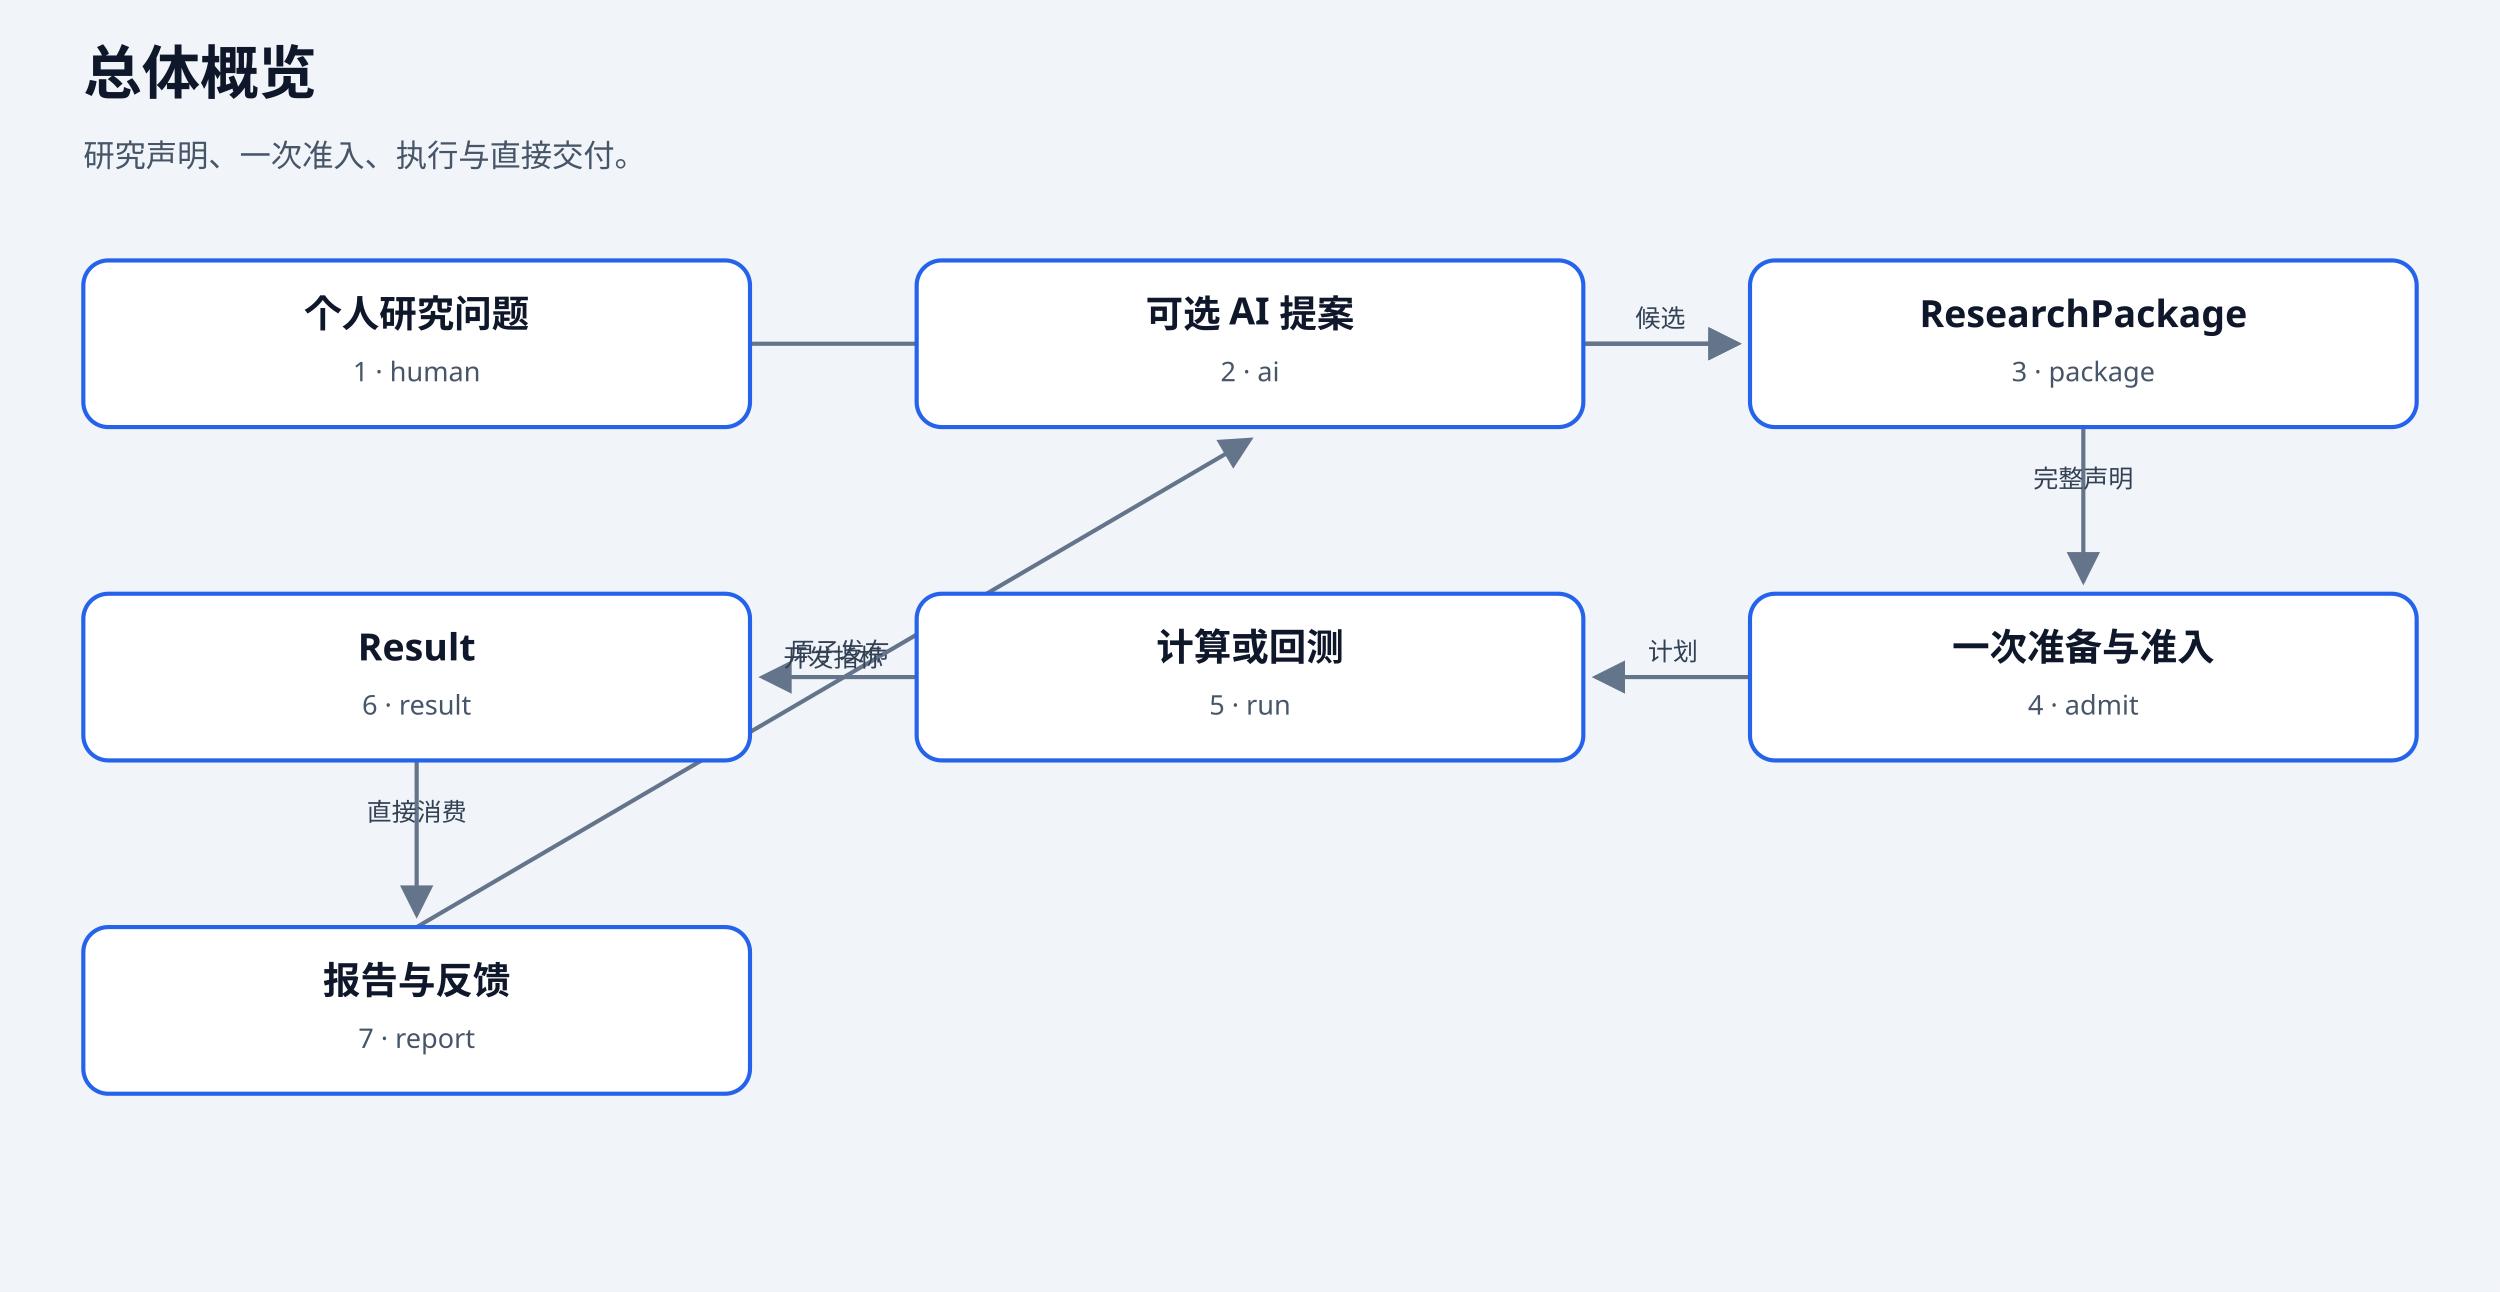
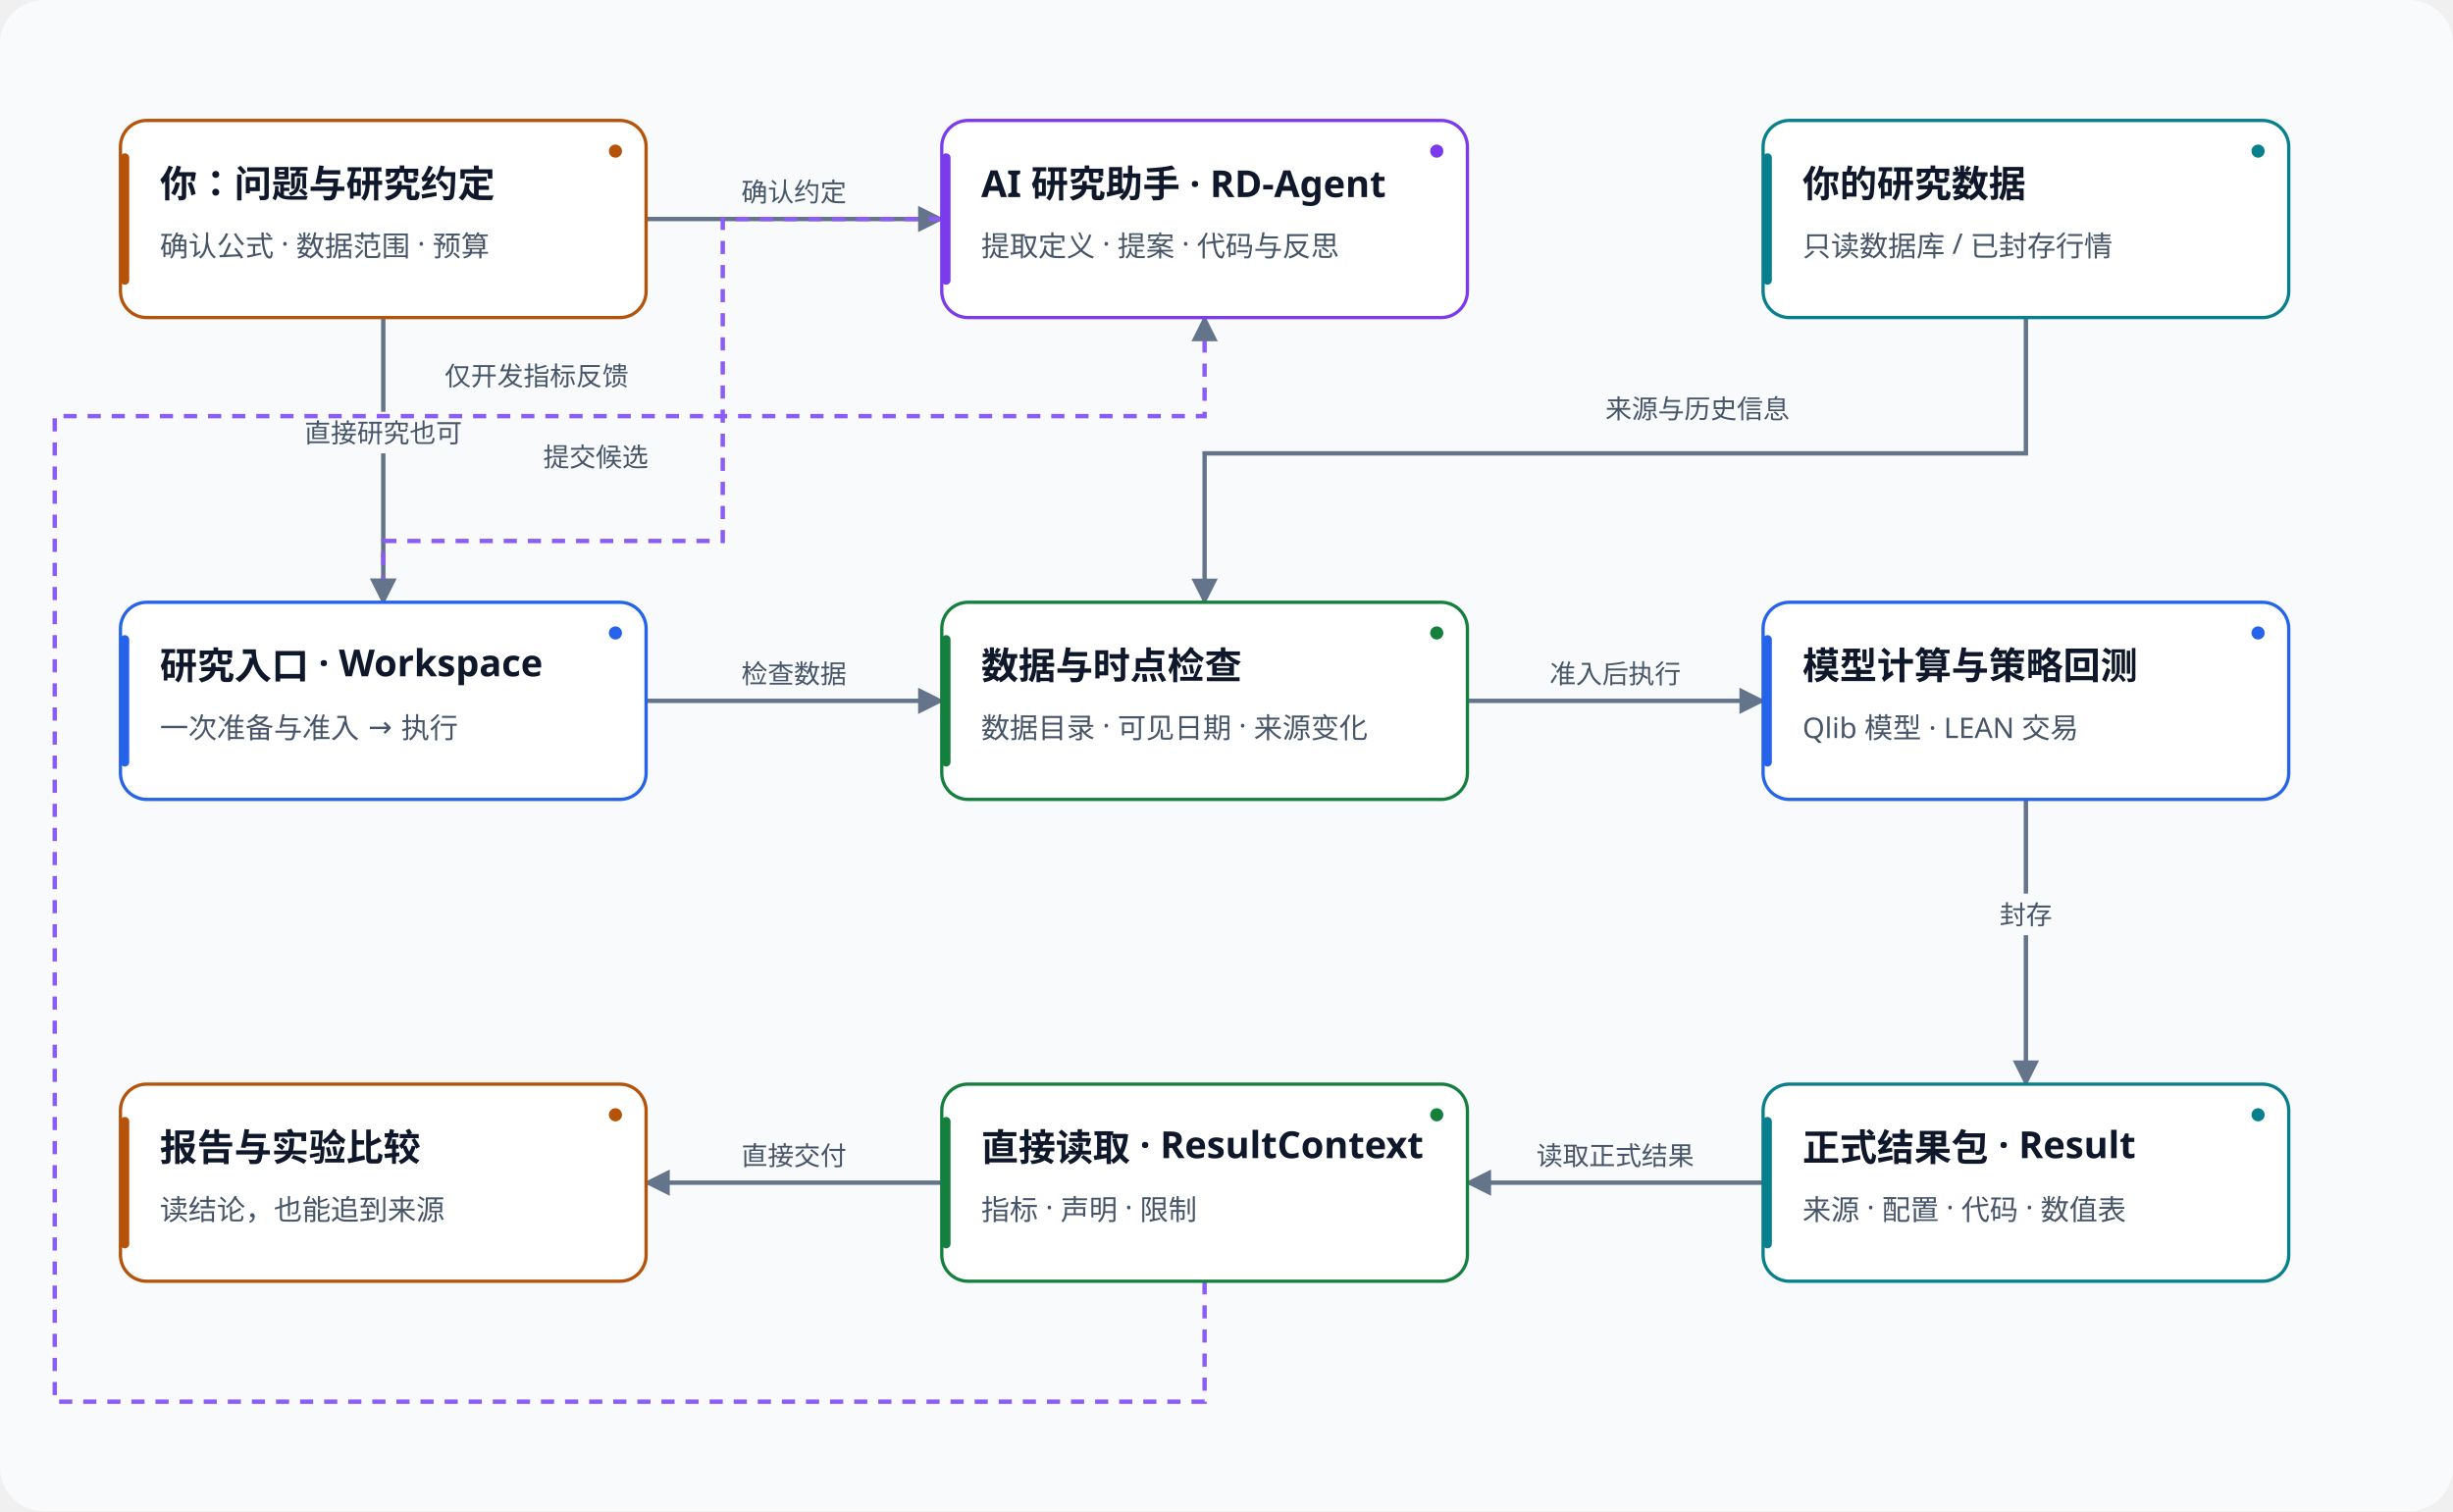
- <svg xmlns="http://www.w3.org/2000/svg" viewBox="0 0 1200 620" role="img" aria-label="总体概览" font-family="Microsoft YaHei, 微软雅黑" font-weight="400">
+ <svg xmlns="http://www.w3.org/2000/svg" viewBox="0 0 1120 690" role="img" aria-label="总体概览：从研究想法，到正式结果">
  <defs>
-     <marker id="arrow" markerWidth="8" markerHeight="8" refX="7" refY="4" orient="auto">
-       <path d="M0,0 L8,4 L0,8" fill="#64748b" />
+     <marker id="arrow" viewBox="0 0 10 10" refX="9" refY="5" markerWidth="6" markerHeight="6" orient="auto-start-reverse">
+       <path d="M 0 0 L 10 5 L 0 10 z" fill="#64748b" />
    </marker>
  </defs>
-   <rect width="100%" height="100%" fill="#f1f5f9" />
-   <text x="40" y="45" font-size="28" font-weight="700" fill="#0f172a">总体概览</text>
-   <text x="40" y="80" font-size="15" fill="#475569">研究声明、一次准入、执行与直接交付。</text>
-   <path d="M360,165 L834,165" stroke="#64748b" stroke-width="2" fill="none" marker-end="url(#arrow)" />
-   <text x="597" y="157" text-anchor="middle" font-size="12" fill="#334155">确认范围</text>
-   <path d="M760,165 L834,165" stroke="#64748b" stroke-width="2" fill="none" marker-end="url(#arrow)" />
-   <text x="797" y="157" text-anchor="middle" font-size="12" fill="#334155">候选</text>
-   <path d="M1000,205 L1000,279" stroke="#64748b" stroke-width="2" fill="none" marker-end="url(#arrow)" />
-   <text x="1000" y="234" text-anchor="middle" font-size="12" fill="#334155">完整声明</text>
-   <path d="M840,325 L766,325" stroke="#64748b" stroke-width="2" fill="none" marker-end="url(#arrow)" />
-   <text x="803" y="317" text-anchor="middle" font-size="12" fill="#334155">计划</text>
-   <path d="M440,325 L366,325" stroke="#64748b" stroke-width="2" fill="none" marker-end="url(#arrow)" />
-   <text x="403" y="317" text-anchor="middle" font-size="12" fill="#334155">原子发布</text>
-   <path d="M200,365 L200,439" stroke="#64748b" stroke-width="2" fill="none" marker-end="url(#arrow)" />
-   <text x="200" y="394" text-anchor="middle" font-size="12" fill="#334155">直接消费</text>
-   <path d="M200,445 L600,211" stroke="#64748b" stroke-width="2" fill="none" marker-end="url(#arrow)" />
-   <text x="400" y="320" text-anchor="middle" font-size="12" fill="#334155">开发指标</text>
-   <g>
-     <rect x="40" y="125" width="320" height="80" rx="12" fill="#ffffff" stroke="#2563eb" stroke-width="2" />
-     <text x="200" y="157" text-anchor="middle" font-size="18" font-weight="700" fill="#0f172a">个人研究问题</text>
-     <text x="200" y="183" text-anchor="middle" font-size="13" fill="#475569">1 · human</text>
+   <style>text{font-family:"Microsoft YaHei","微软雅黑",sans-serif;font-style:normal}.node{cursor:pointer}.node:focus{outline:none}.node:focus-visible&gt;rect:first-of-type{stroke-dasharray:4 3}.dim{opacity:.17}.highlight&gt;rect:first-of-type{stroke-width:4}.edge{transition:opacity .15s}</style>
+   <rect width="1120" height="690" rx="20" fill="#f8fafc" />
+   <g class="edge" data-from="human" data-to="rd">
+     <path d="M295,100 L430,100" fill="none" stroke="#64748b" stroke-width="2" marker-end="url(#arrow)" />
+     <rect x="331.5" y="78" width="62" height="19" rx="5" fill="#f8fafc" />
+     <text x="362.5" y="92" font-size="12" fill="#475569" font-weight="400" text-anchor="middle">确认约定</text>
  </g>
-   <g>
-     <rect x="440" y="125" width="320" height="80" rx="12" fill="#ffffff" stroke="#2563eb" stroke-width="2" />
-     <text x="600" y="157" text-anchor="middle" font-size="18" font-weight="700" fill="#0f172a">可选 AI 提案</text>
-     <text x="600" y="183" text-anchor="middle" font-size="13" fill="#475569">2 · ai</text>
+   <g class="edge" data-from="human" data-to="entry">
+     <path d="M175,145 L175,275" fill="none" stroke="#64748b" stroke-width="2" marker-end="url(#arrow)" />
+     <rect x="132" y="188" width="86" height="19" rx="5" fill="#f8fafc" />
+     <text x="175" y="202" font-size="12" fill="#475569" font-weight="400" text-anchor="middle">直接研究也可</text>
  </g>
-   <g>
-     <rect x="840" y="125" width="320" height="80" rx="12" fill="#ffffff" stroke="#2563eb" stroke-width="2" />
-     <text x="1000" y="157" text-anchor="middle" font-size="18" font-weight="700" fill="#0f172a">ResearchPackage</text>
-     <text x="1000" y="183" text-anchor="middle" font-size="13" fill="#475569">3 · package</text>
+   <g class="edge" data-from="rd" data-to="entry">
+     <path d="M430,100 L330,100 L330,247 L175,247 L175,275" fill="none" stroke="#8b5cf6" stroke-width="2" stroke-dasharray="6 5" marker-end="url(#arrow)" />
+     <rect x="241" y="199" width="62" height="19" rx="5" fill="#f8fafc" />
+     <text x="272" y="213" font-size="12" fill="#475569" font-weight="400" text-anchor="middle">提交候选</text>
  </g>
-   <g>
-     <rect x="840" y="285" width="320" height="80" rx="12" fill="#ffffff" stroke="#2563eb" stroke-width="2" />
-     <text x="1000" y="317" text-anchor="middle" font-size="18" font-weight="700" fill="#0f172a">一次准备与准入</text>
-     <text x="1000" y="343" text-anchor="middle" font-size="13" fill="#475569">4 · admit</text>
+   <g class="edge" data-from="entry" data-to="pit">
+     <path d="M295,320 L430,320" fill="none" stroke="#64748b" stroke-width="2" marker-end="url(#arrow)" />
+     <rect x="331.5" y="298" width="62" height="19" rx="5" fill="#f8fafc" />
+     <text x="362.5" y="312" font-size="12" fill="#475569" font-weight="400" text-anchor="middle">检查数据</text>
  </g>
-   <g>
-     <rect x="440" y="285" width="320" height="80" rx="12" fill="#ffffff" stroke="#2563eb" stroke-width="2" />
-     <text x="600" y="317" text-anchor="middle" font-size="18" font-weight="700" fill="#0f172a">计算或回测</text>
-     <text x="600" y="343" text-anchor="middle" font-size="13" fill="#475569">5 · run</text>
+   <g class="edge" data-from="data" data-to="pit">
+     <path d="M925,145 L925,207 L550,207 L550,275" fill="none" stroke="#64748b" stroke-width="2" marker-end="url(#arrow)" />
+     <rect x="726" y="177" width="98" height="19" rx="5" fill="#f8fafc" />
+     <text x="775" y="191" font-size="12" fill="#475569" font-weight="400" text-anchor="middle">来源与历史信息</text>
  </g>
-   <g>
-     <rect x="40" y="285" width="320" height="80" rx="12" fill="#ffffff" stroke="#2563eb" stroke-width="2" />
-     <text x="200" y="317" text-anchor="middle" font-size="18" font-weight="700" fill="#0f172a">Result</text>
-     <text x="200" y="343" text-anchor="middle" font-size="13" fill="#475569">6 · result</text>
+   <g class="edge" data-from="pit" data-to="compute">
+     <path d="M670,320 L805,320" fill="none" stroke="#64748b" stroke-width="2" marker-end="url(#arrow)" />
+     <rect x="700.5" y="298" width="74" height="19" rx="5" fill="#f8fafc" />
+     <text x="737.5" y="312" font-size="12" fill="#475569" font-weight="400" text-anchor="middle">准入后执行</text>
  </g>
-   <g>
-     <rect x="40" y="445" width="320" height="80" rx="12" fill="#ffffff" stroke="#2563eb" stroke-width="2" />
-     <text x="200" y="477" text-anchor="middle" font-size="18" font-weight="700" fill="#0f172a">报告与反馈</text>
-     <text x="200" y="503" text-anchor="middle" font-size="13" fill="#475569">7 · report</text>
+   <g class="edge" data-from="compute" data-to="result">
+     <path d="M925,365 L925,495" fill="none" stroke="#64748b" stroke-width="2" marker-end="url(#arrow)" />
+     <rect x="906" y="408" width="38" height="19" rx="5" fill="#f8fafc" />
+     <text x="925" y="422" font-size="12" fill="#475569" font-weight="400" text-anchor="middle">封存</text>
+   </g>
+   <g class="edge" data-from="result" data-to="delivery">
+     <path d="M805,540 L670,540" fill="none" stroke="#64748b" stroke-width="2" marker-end="url(#arrow)" />
+     <rect x="694.5" y="518" width="86" height="19" rx="5" fill="#f8fafc" />
+     <text x="737.5" y="532" font-size="12" fill="#475569" font-weight="400" text-anchor="middle">读取正式结果</text>
+   </g>
+   <g class="edge" data-from="delivery" data-to="report">
+     <path d="M430,540 L295,540" fill="none" stroke="#64748b" stroke-width="2" marker-end="url(#arrow)" />
+     <rect x="331.5" y="518" width="62" height="19" rx="5" fill="#f8fafc" />
+     <text x="362.5" y="532" font-size="12" fill="#475569" font-weight="400" text-anchor="middle">直接交付</text>
+   </g>
+   <g class="edge" data-from="delivery" data-to="rd">
+     <path d="M550,585 L550,640 L25,640 L25,190 L550,190 L550,145" fill="none" stroke="#8b5cf6" stroke-width="2" stroke-dasharray="6 5" marker-end="url(#arrow)" />
+     <rect x="196" y="162" width="98" height="19" rx="5" fill="#f8fafc" />
+     <text x="245" y="176" font-size="12" fill="#475569" font-weight="400" text-anchor="middle">仅开发指标反馈</text>
+   </g>
+   <g class="node" data-id="human" tabindex="0" role="button" aria-pressed="false" aria-label="你：问题与研究约定">
+     <rect x="55" y="55" width="240" height="90" rx="12" fill="white" stroke="#b45309" stroke-width="1.5" />
+     <rect x="55" y="70" width="4" height="60" rx="2" fill="#b45309" />
+     <text x="73" y="90" font-size="17" fill="#0f172a" font-weight="700" text-anchor="start">你：问题与研究约定</text>
+     <text x="73" y="117" font-size="13" fill="#475569" font-weight="400" text-anchor="start">确认公式 · 数据范围 · 预算</text>
+     <circle cx="281" cy="69" r="3" fill="#b45309" />
+   </g>
+   <g class="node" data-id="rd" tabindex="0" role="button" aria-pressed="false" aria-label="AI 研究助手 · RD-Agent">
+     <rect x="430" y="55" width="240" height="90" rx="12" fill="white" stroke="#7c3aed" stroke-width="1.5" />
+     <rect x="430" y="70" width="4" height="60" rx="2" fill="#7c3aed" />
+     <text x="448" y="90" font-size="17" fill="#0f172a" font-weight="700" text-anchor="start">AI 研究助手 · RD-Agent</text>
+     <text x="448" y="117" font-size="13" fill="#475569" font-weight="400" text-anchor="start">提取定义 · 提案 · 代码与反思</text>
+     <circle cx="656" cy="69" r="3" fill="#7c3aed" />
+   </g>
+   <g class="node" data-id="data" tabindex="0" role="button" aria-pressed="false" aria-label="你的研究数据">
+     <rect x="805" y="55" width="240" height="90" rx="12" fill="white" stroke="#087f8c" stroke-width="1.5" />
+     <rect x="805" y="70" width="4" height="60" rx="2" fill="#087f8c" />
+     <text x="823" y="90" font-size="17" fill="#0f172a" font-weight="700" text-anchor="start">你的研究数据</text>
+     <text x="823" y="117" font-size="13" fill="#475569" font-weight="400" text-anchor="start">只读数据库 / 已封存行情</text>
+     <circle cx="1031" cy="69" r="3" fill="#087f8c" />
+   </g>
+   <g class="node" data-id="entry" tabindex="0" role="button" aria-pressed="false" aria-label="研究入口 · Workspace">
+     <rect x="55" y="275" width="240" height="90" rx="12" fill="white" stroke="#2563eb" stroke-width="1.5" />
+     <rect x="55" y="290" width="4" height="60" rx="2" fill="#2563eb" />
+     <text x="73" y="310" font-size="17" fill="#0f172a" font-weight="700" text-anchor="start">研究入口 · Workspace</text>
+     <text x="73" y="337" font-size="13" fill="#475569" font-weight="400" text-anchor="start">一次准备与准入 → 执行</text>
+     <circle cx="281" cy="289" r="3" fill="#2563eb" />
+   </g>
+   <g class="node" data-id="pit" tabindex="0" role="button" aria-pressed="false" aria-label="数据与时点检查">
+     <rect x="430" y="275" width="240" height="90" rx="12" fill="white" stroke="#15803d" stroke-width="1.5" />
+     <rect x="430" y="290" width="4" height="60" rx="2" fill="#15803d" />
+     <text x="448" y="310" font-size="17" fill="#0f172a" font-weight="700" text-anchor="start">数据与时点检查</text>
+     <text x="448" y="337" font-size="13" fill="#475569" font-weight="400" text-anchor="start">数据目录 · 可见日期 · 来源变化</text>
+     <circle cx="656" cy="289" r="3" fill="#15803d" />
+   </g>
+   <g class="node" data-id="compute" tabindex="0" role="button" aria-pressed="false" aria-label="模型计算与策略回测">
+     <rect x="805" y="275" width="240" height="90" rx="12" fill="white" stroke="#2563eb" stroke-width="1.5" />
+     <rect x="805" y="290" width="4" height="60" rx="2" fill="#2563eb" />
+     <text x="823" y="310" font-size="17" fill="#0f172a" font-weight="700" text-anchor="start">模型计算与策略回测</text>
+     <text x="823" y="337" font-size="13" fill="#475569" font-weight="400" text-anchor="start">Qlib 模型 · LEAN 交易</text>
+     <circle cx="1031" cy="289" r="3" fill="#2563eb" />
+   </g>
+   <g class="node" data-id="result" tabindex="0" role="button" aria-pressed="false" aria-label="正式结果包 · Result">
+     <rect x="805" y="495" width="240" height="90" rx="12" fill="white" stroke="#087f8c" stroke-width="1.5" />
+     <rect x="805" y="510" width="4" height="60" rx="2" fill="#087f8c" />
+     <text x="823" y="530" font-size="17" fill="#0f172a" font-weight="700" text-anchor="start">正式结果包 · Result</text>
+     <text x="823" y="557" font-size="13" fill="#475569" font-weight="400" text-anchor="start">来源 · 配置 · 代码 · 数值表</text>
+     <circle cx="1031" cy="509" r="3" fill="#087f8c" />
+   </g>
+   <g class="node" data-id="delivery" tabindex="0" role="button" aria-pressed="false" aria-label="直接读取 · ResultContext">
+     <rect x="430" y="495" width="240" height="90" rx="12" fill="white" stroke="#15803d" stroke-width="1.5" />
+     <rect x="430" y="510" width="4" height="60" rx="2" fill="#15803d" />
+     <text x="448" y="530" font-size="17" fill="#0f172a" font-weight="700" text-anchor="start">直接读取 · ResultContext</text>
+     <text x="448" y="557" font-size="13" fill="#475569" font-weight="400" text-anchor="start">指标 · 声明 · 限制</text>
+     <circle cx="656" cy="509" r="3" fill="#15803d" />
+   </g>
+   <g class="node" data-id="report" tabindex="0" role="button" aria-pressed="false" aria-label="报告与实验比较">
+     <rect x="55" y="495" width="240" height="90" rx="12" fill="white" stroke="#b45309" stroke-width="1.5" />
+     <rect x="55" y="510" width="4" height="60" rx="2" fill="#b45309" />
+     <text x="73" y="530" font-size="17" fill="#0f172a" font-weight="700" text-anchor="start">报告与实验比较</text>
+     <text x="73" y="557" font-size="13" fill="#475569" font-weight="400" text-anchor="start">读结论，也能追到来源</text>
+     <circle cx="281" cy="509" r="3" fill="#b45309" />
  </g>
</svg>
